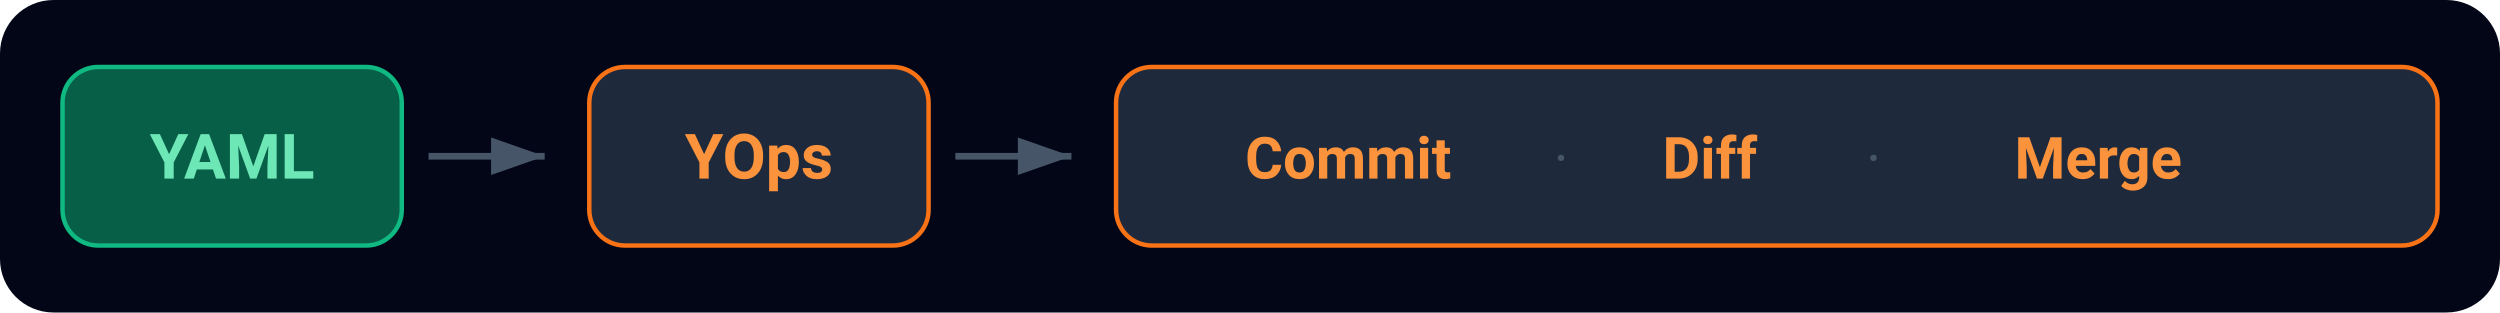
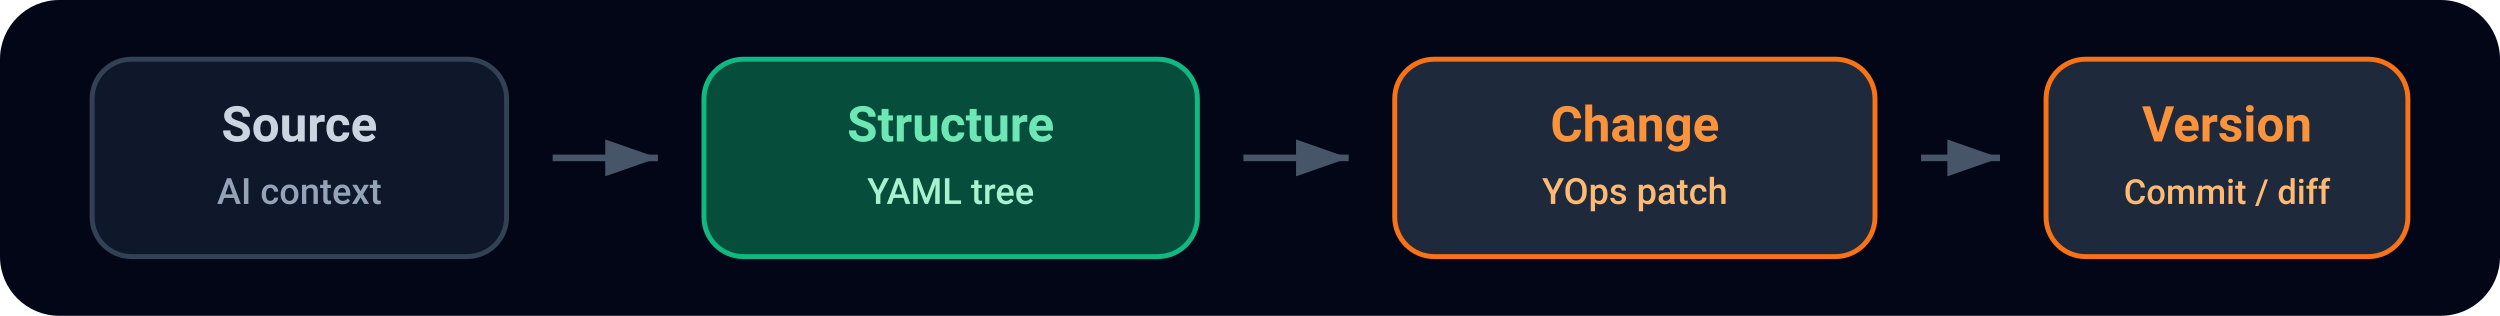
- <svg xmlns="http://www.w3.org/2000/svg" width="560" height="70" viewBox="0 0 560 70" font-family="-apple-system, BlinkMacSystemFont, 'Segoe UI', Roboto, sans-serif">
+ <svg xmlns="http://www.w3.org/2000/svg" width="760" height="96" viewBox="0 0 760 96" font-family="-apple-system, BlinkMacSystemFont, 'Segoe UI', Roboto, sans-serif">
  <defs>
-     <marker id="a" viewBox="0 0 10 7" refX="10" refY="3.5" markerWidth="8" markerHeight="6" orient="auto">
+     <marker id="arrow" viewBox="0 0 10 7" refX="10" refY="3.5" markerWidth="8" markerHeight="6" orient="auto">
      <path d="M 0 0 L 10 3.5 L 0 7 z" fill="#475569" />
    </marker>
  </defs>
-   <rect width="560" height="70" rx="12" fill="#020617" />
-   <rect x="14" y="15" width="76" height="40" rx="8" fill="#065f46" stroke="#10b981" stroke-width="1" />
-   <text x="52" y="40" fill="#6ee7b7" font-size="14" font-weight="700" text-anchor="middle">YAML</text>
-   <line x1="96" y1="35" x2="122" y2="35" stroke="#475569" stroke-width="1.5" marker-end="url(#a)" />
-   <rect x="132" y="15" width="76" height="40" rx="8" fill="#1e293b" stroke="#f97316" stroke-width="1" />
-   <text x="170" y="40" fill="#fb923c" font-size="14" font-weight="600" text-anchor="middle">YOps</text>
-   <line x1="214" y1="35" x2="240" y2="35" stroke="#475569" stroke-width="1.5" marker-end="url(#a)" />
-   <rect x="250" y="15" width="296" height="40" rx="8" fill="#1e293b" stroke="#f97316" stroke-width="1" />
-   <text x="302" y="40" fill="#fb923c" font-size="13" font-weight="600" text-anchor="middle">Commit</text>
-   <text x="348" y="40" fill="#475569" font-size="13">·</text>
-   <text x="383" y="40" fill="#fb923c" font-size="13" font-weight="600" text-anchor="middle">Diff</text>
-   <text x="418" y="40" fill="#475569" font-size="13">·</text>
-   <text x="470" y="40" fill="#fb923c" font-size="13" font-weight="600" text-anchor="middle">Merge</text>
+   <rect width="760" height="96" rx="18" fill="#020617" />
+   <rect x="28" y="18" width="126" height="60" rx="12" fill="#0f172a" stroke="#334155" stroke-width="1.5" />
+   <text x="91" y="43" fill="#cbd5e1" font-size="15" font-weight="700" text-anchor="middle">Source</text>
+   <text x="91" y="62" fill="#94a3b8" font-size="11" font-weight="500" text-anchor="middle">AI context</text>
+   <line x1="168" y1="48" x2="200" y2="48" stroke="#475569" stroke-width="2" marker-end="url(#arrow)" />
+   <rect x="214" y="18" width="150" height="60" rx="12" fill="#064e3b" stroke="#10b981" stroke-width="1.5" />
+   <text x="289" y="43" fill="#6ee7b7" font-size="15" font-weight="700" text-anchor="middle">Structure</text>
+   <text x="289" y="62" fill="#a7f3d0" font-size="11" font-weight="500" text-anchor="middle">YAML tree</text>
+   <line x1="378" y1="48" x2="410" y2="48" stroke="#475569" stroke-width="2" marker-end="url(#arrow)" />
+   <rect x="424" y="18" width="146" height="60" rx="12" fill="#1e293b" stroke="#f97316" stroke-width="1.5" />
+   <text x="497" y="43" fill="#fb923c" font-size="15" font-weight="700" text-anchor="middle">Change</text>
+   <text x="497" y="62" fill="#fdba74" font-size="11" font-weight="500" text-anchor="middle">YOps patch</text>
+   <line x1="584" y1="48" x2="608" y2="48" stroke="#475569" stroke-width="2" marker-end="url(#arrow)" />
+   <rect x="622" y="18" width="110" height="60" rx="12" fill="#1e293b" stroke="#f97316" stroke-width="1.5" />
+   <text x="677" y="43" fill="#fb923c" font-size="15" font-weight="700" text-anchor="middle">Version</text>
+   <text x="677" y="62" fill="#fdba74" font-size="10.5" font-weight="500" text-anchor="middle">Commit / diff</text>
</svg>
